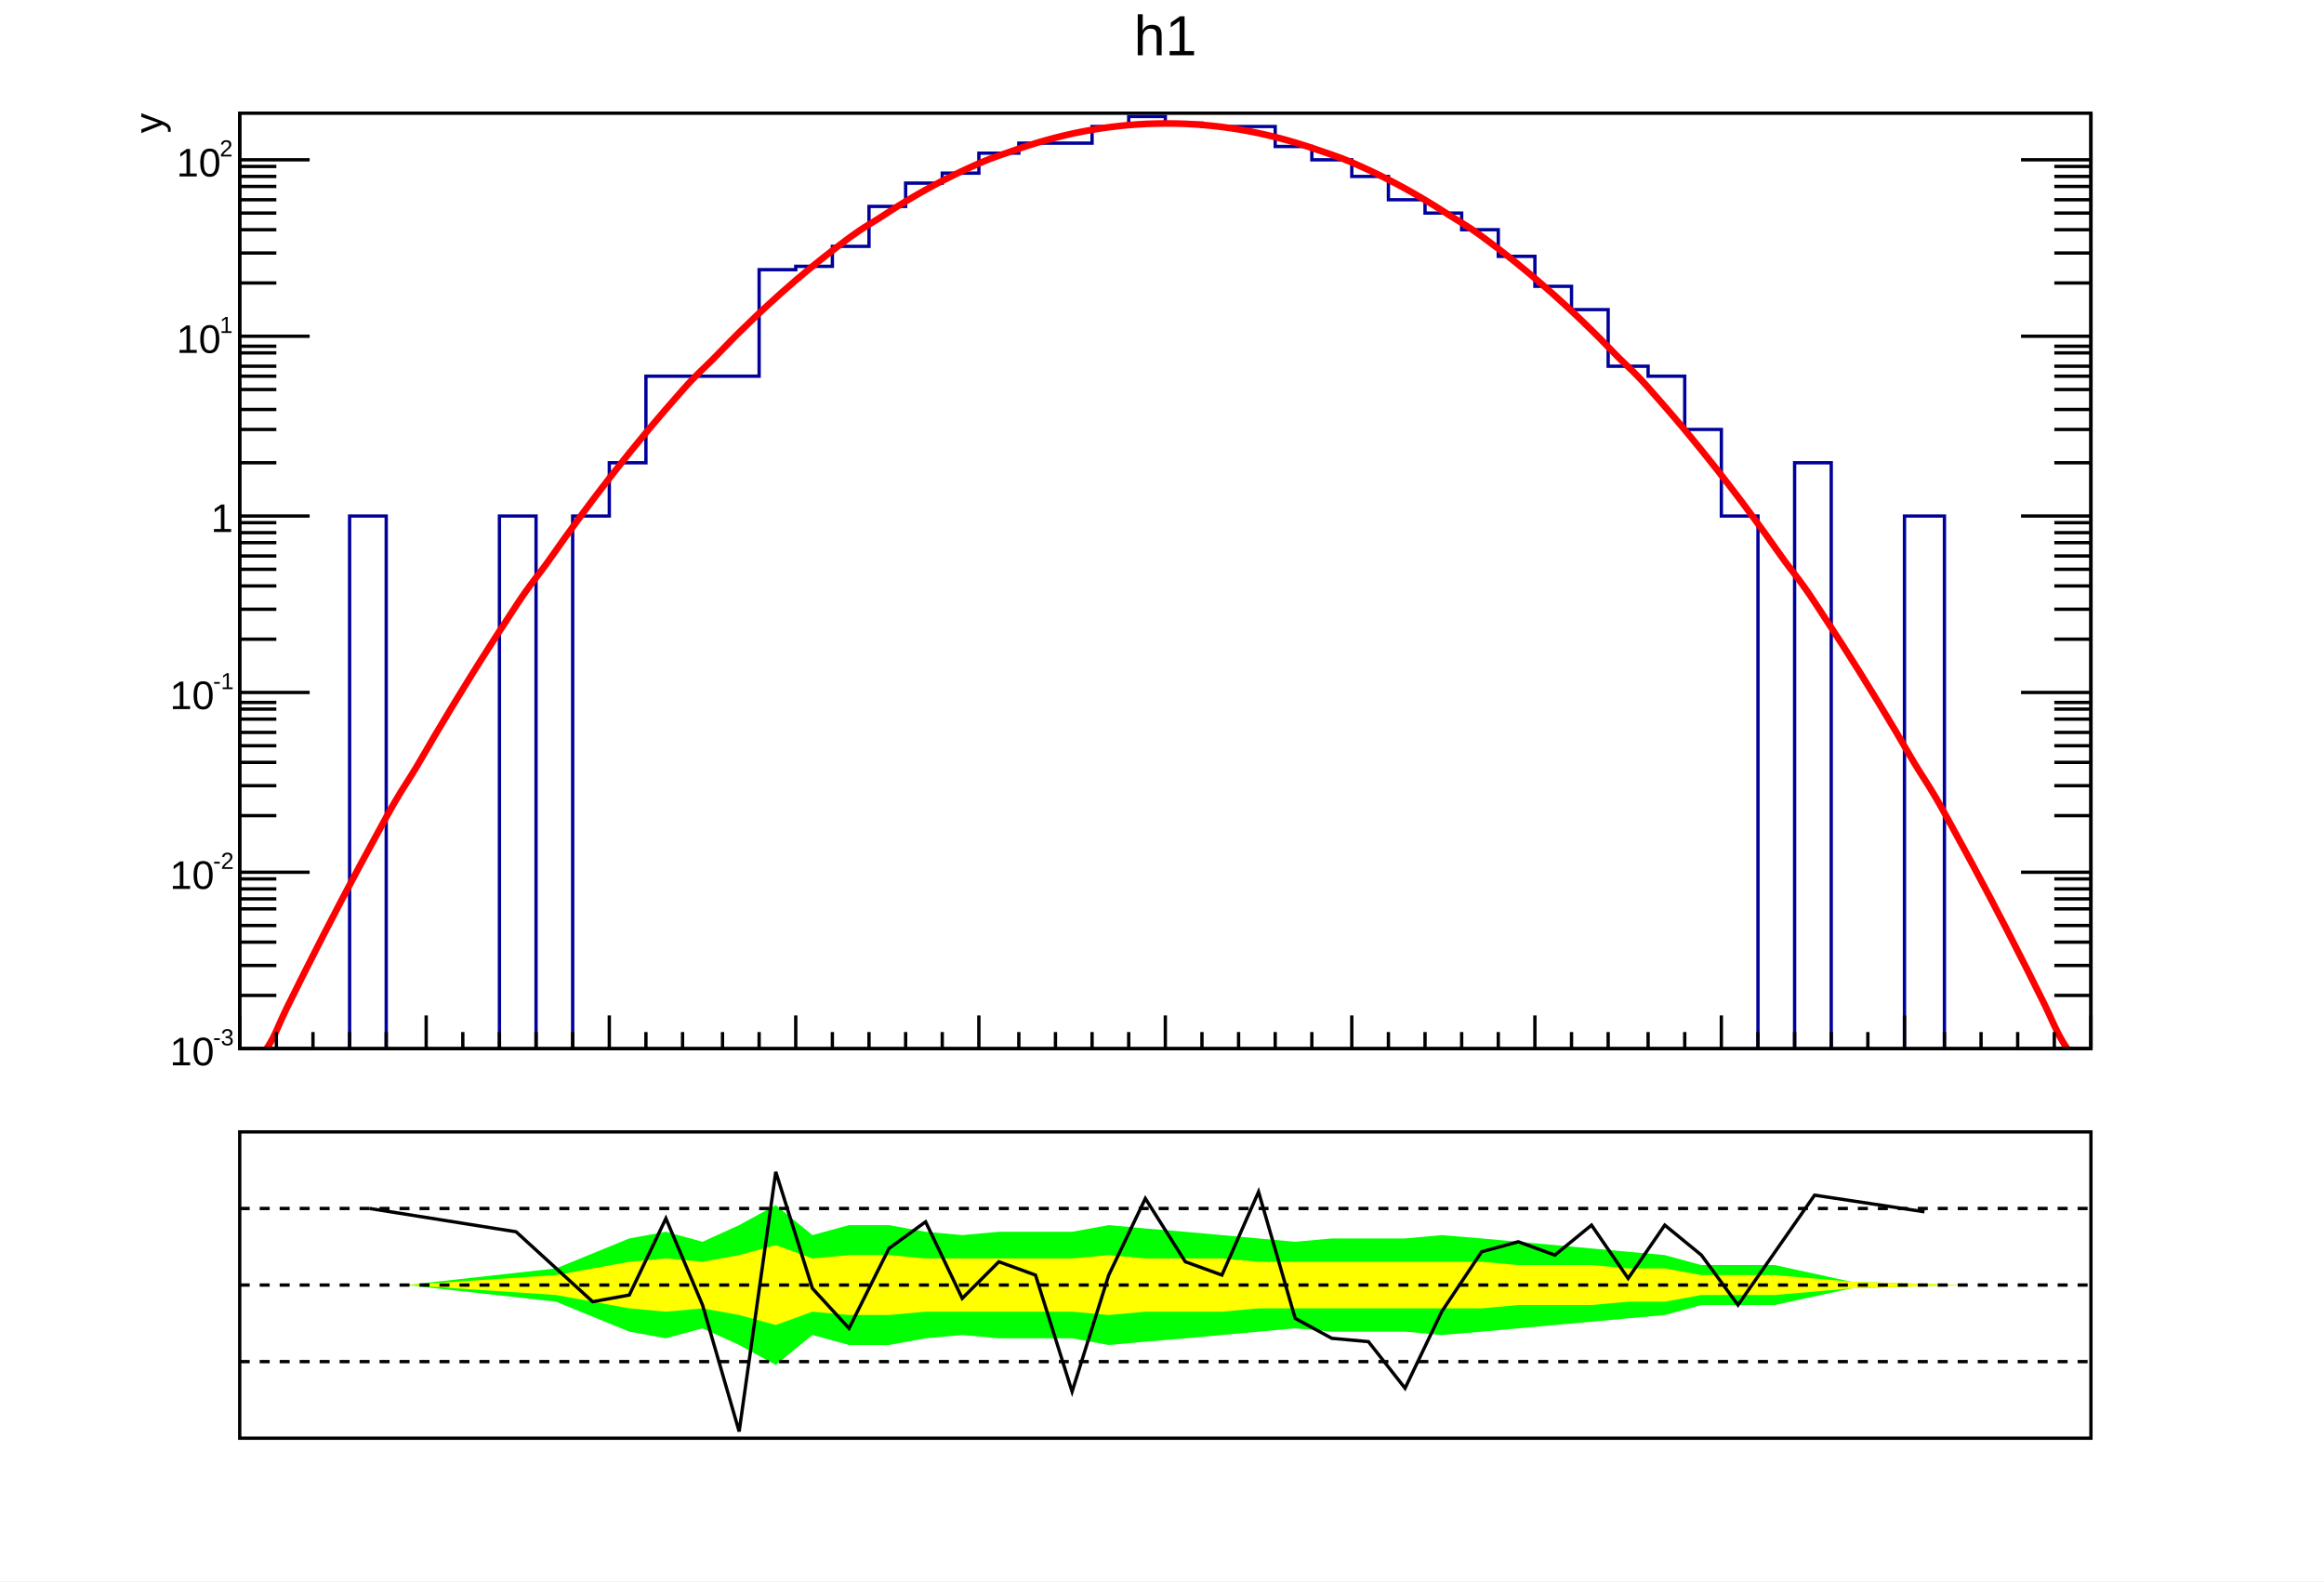
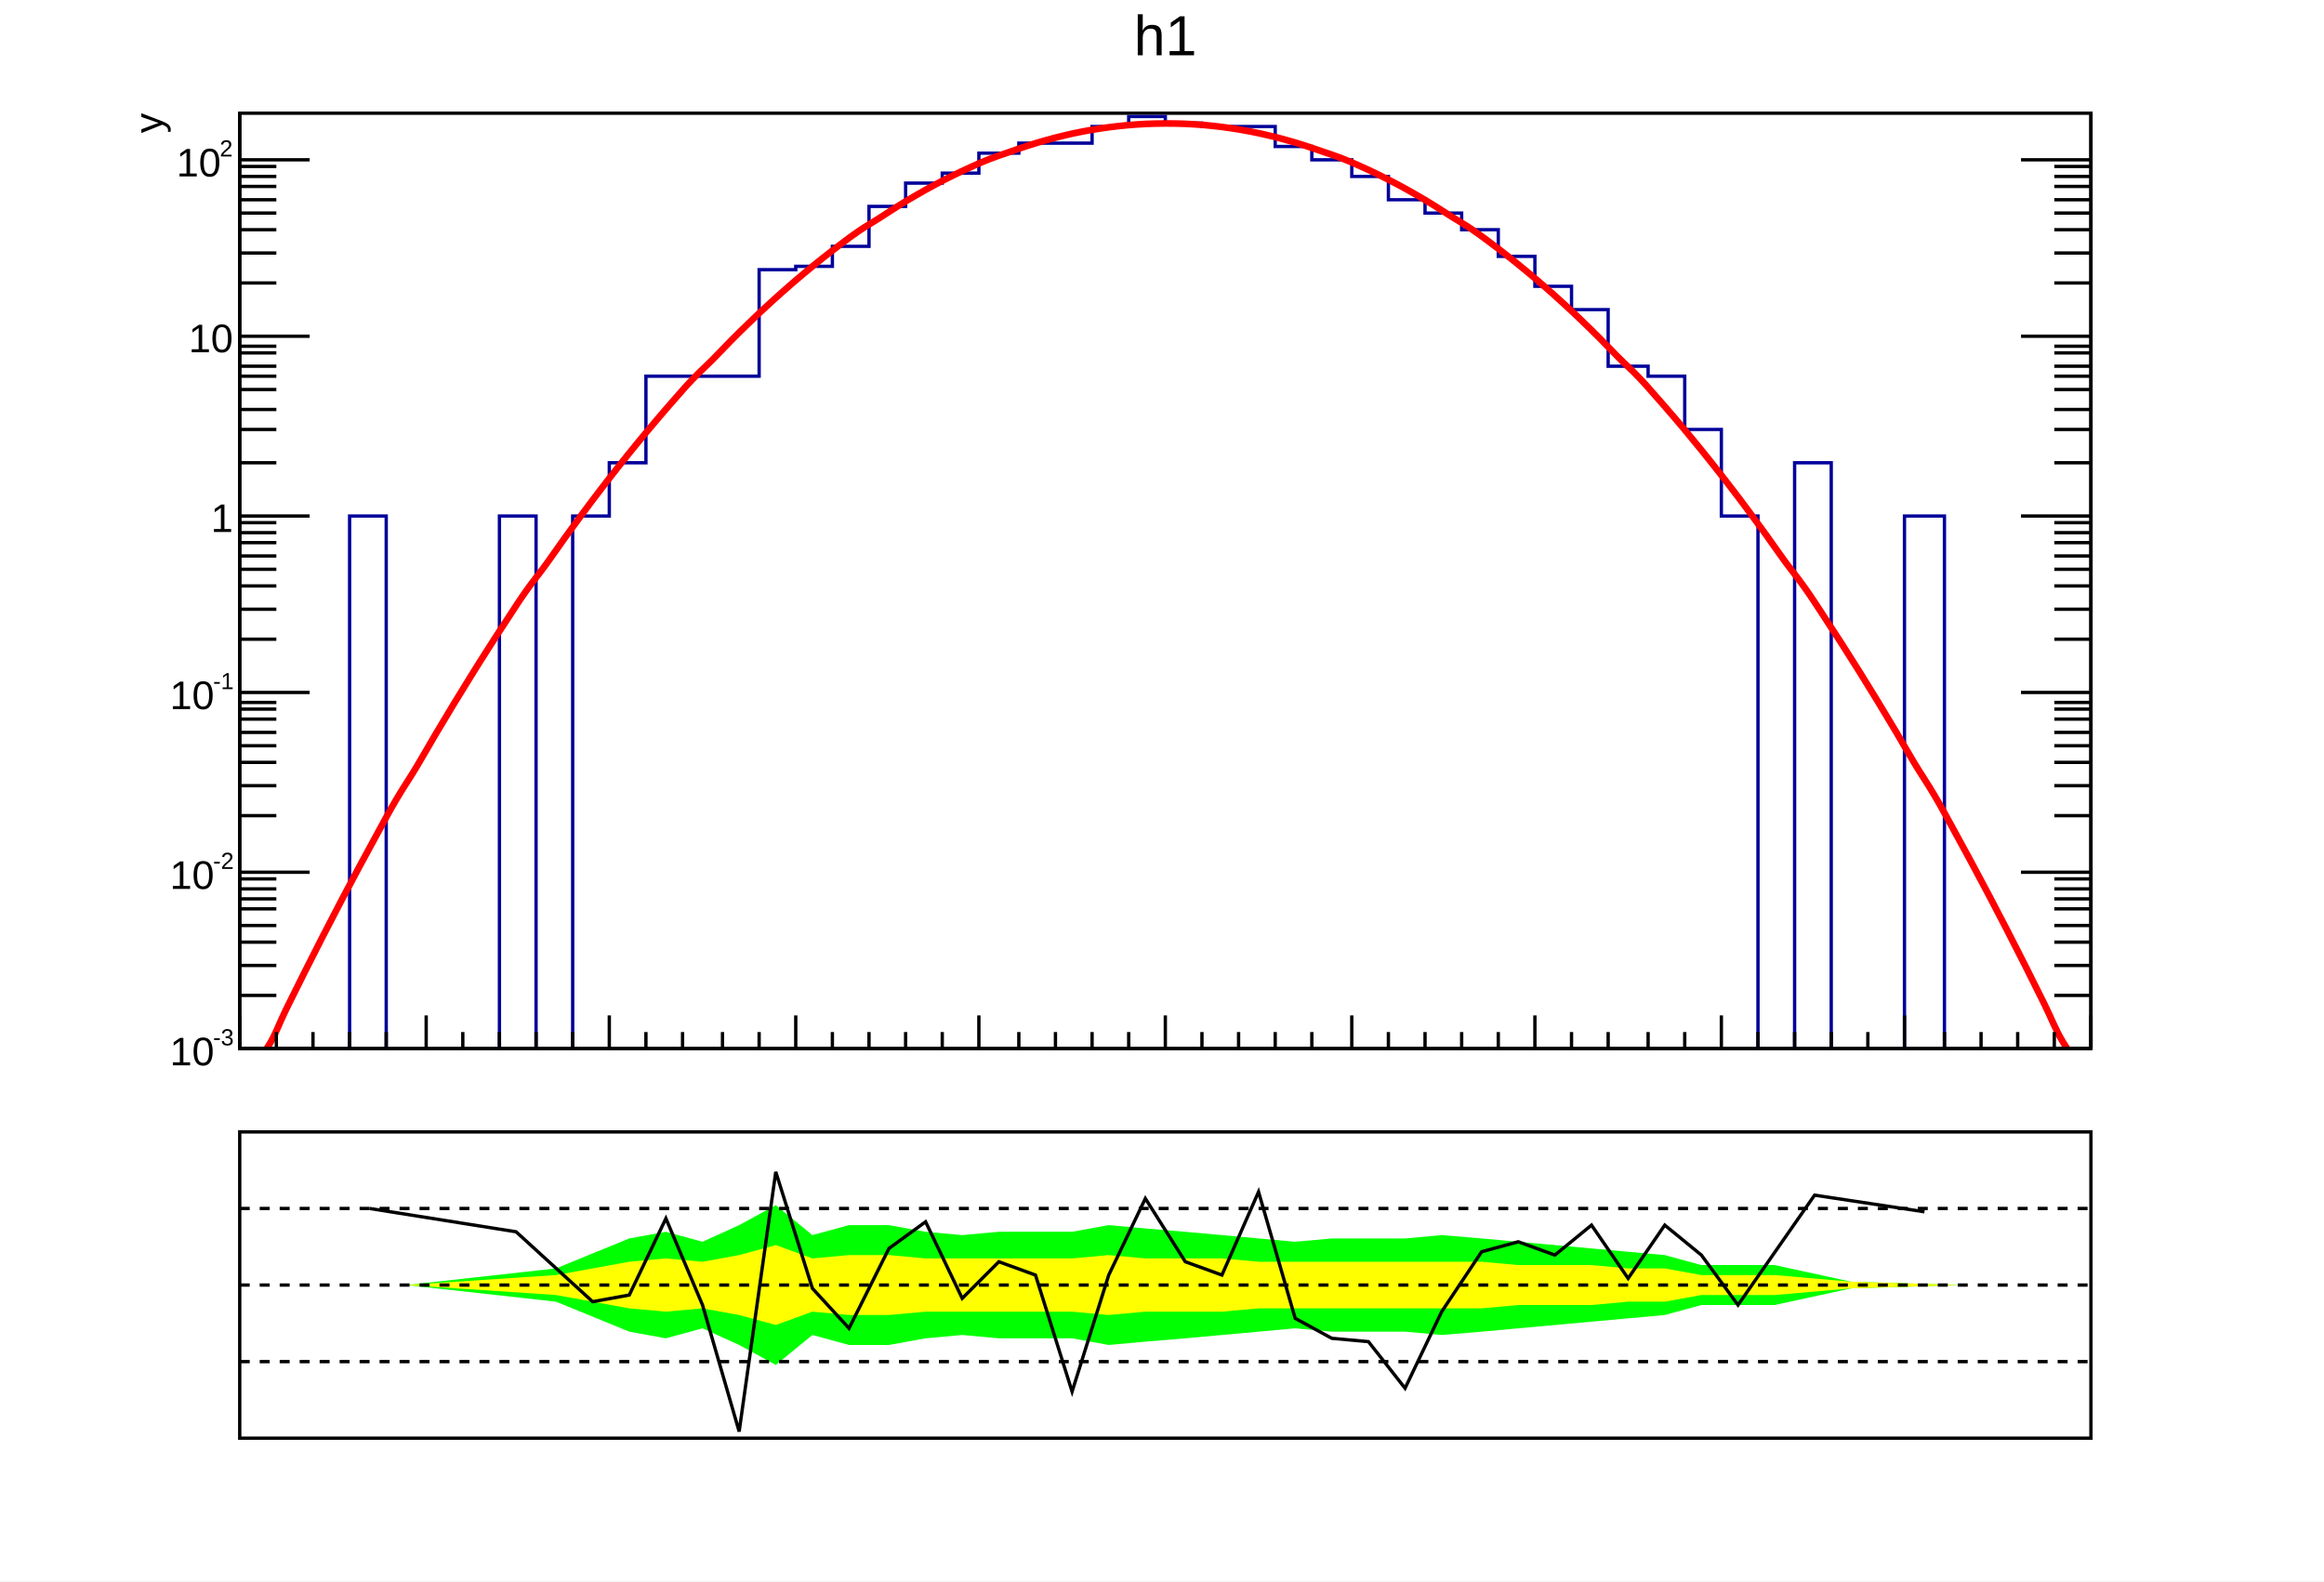
<svg xmlns="http://www.w3.org/2000/svg" viewBox="0 0 698 475" preserveAspectRatio="none" width="698" height="475">
  <path d="M0,0H698V475H0Z" style="fill: white;" />
  <g>
    <svg viewBox="0 0 695 331" preserveAspectRatio="none" x="2" y="1" width="695" height="331">
      <path d="M0,0H695V331H0Z" style="fill: white;" />
      <g>
        <g transform="translate(70,33)">
          <path d="M0,0H556V281H0Z" style="fill: white; stroke: black; stroke-width: 1;" />
          <svg x="0" y="0" overflow="hidden" width="556" height="281" viewBox="0 0 556 281">
            <g>
              <path d="M0,286h33v-165h11v165h34v-165h11v165h11v-165h11v-16h11v-26h34v-32h11v-1h11v-6h11v-12h11v-7h11v-3h11v-6h12v-3h22v-5h11v-3h11v2h11v1h22v6h11v4h12v5h11v7h11v4h11v5h11v8h11v9h11v7h11v17h12v3h11v16h11v26h11v165h11v-181h11v181h22v-165h12v165h44" style="stroke-linejoin: miter; stroke: #00009a; stroke-width: 1; fill: none;" />
            </g>
            <g>
              <path d="M3,286C4.3,285.11,6.3,283.74,8.5,280.35S11.8,273.53,14,269.05S17.3,262.37,19.5,257.99S22.8,251.44,25,247.16S28.3,240.75,30.5,236.56S33.8,230.3,36,226.2S39.3,220.08,41.5,216.08S44.7,210.1,47,206.19S50.7,200.35,53,196.53S56.3,190.83,58.5,187.11S61.8,181.56,64,177.93S67.3,172.51,69.5,168.98S72.8,163.7,75,160.27S78.3,155.13,80.5,151.79S83.7,146.79,86,143.54S89.7,138.69,92,135.53S95.3,130.82,97.5,127.76S100.8,123.19,103,120.22S106.3,115.79,108.5,112.92S111.8,108.63,114,105.85S117.3,101.7,119.5,99.02S122.8,95.01,125,92.42S128.3,88.55,130.5,86.05S133.7,82.33,136,79.93S139.7,76.34,142,74.03S145.3,70.59,147.5,68.37S150.8,65.07,153,62.95S156.3,59.79,158.5,57.76S161.8,54.75,164,52.81S167.3,49.93,169.5,48.09S172.8,45.36,175,43.61S178.3,41.02,180.5,39.36S183.7,36.91,186,35.35S189.7,33.04,192,31.58S195.3,29.4,197.5,28.03S200.8,26,203,24.73S206.3,22.84,208.5,21.65S211.8,19.91,214,18.82S217.3,17.21,219.5,16.22S222.7,14.75,225,13.85S228.7,12.52,231,11.72S234.3,10.53,236.5,9.82S239.8,8.78,242,8.16S245.3,7.26,247.5,6.73S250.8,5.97,253,5.54S256.3,4.92,258.5,4.59S261.8,4.11,264,3.87S267.3,3.53,269.5,3.38S272.7,3.18,275,3.13S278.7,3.07,281,3.11S284.3,3.2,286.5,3.33S289.8,3.56,292,3.79S295.3,4.16,297.5,4.48S300.8,4.99,303,5.4S306.3,6.05,308.5,6.56S311.8,7.35,314,7.96S317.3,8.89,319.5,9.59S322.7,10.66,325,11.45S328.7,12.67,331,13.55S334.3,14.91,336.5,15.89S339.8,17.38,342,18.46S345.3,20.1,347.5,21.27S350.8,23.04,353,24.31S356.3,26.22,358.5,27.58S361.7,29.64,364,31.09S367.7,33.29,370,34.84S373.3,37.18,375.5,38.82S378.8,41.3,381,43.04S384.3,45.66,386.5,47.49S389.8,50.25,392,52.17S395.3,55.08,397.5,57.09S400.8,60.14,403,62.25S406.3,65.44,408.5,67.64S411.7,70.97,414,73.27S417.7,76.74,420,79.13S423.3,82.74,425.5,85.23S428.8,88.98,431,91.56S434.3,95.45,436.5,98.13S439.8,102.16,442,104.93S445.3,109.11,447.5,111.97S450.8,116.28,453,119.24S456.3,123.7,458.5,126.75S461.7,131.35,464,134.49S467.7,139.23,470,142.47S473.3,147.35,475.5,150.68S478.8,155.7,481,159.13S484.3,164.29,486.5,167.81S489.8,173.12,492,176.73S495.3,182.18,497.5,185.88S500.7,191.47,503,195.27S506.7,201,509,204.9S512.3,210.76,514.5,214.75S517.8,220.76,520,224.85S523.3,231,525.5,235.18S528.8,241.47,531,245.74S534.3,252.17,536.5,256.54S539.8,263.11,542,267.57S545.3,275.16,547.5,278.84S551.74,284.71,553,286" style="fill: none; stroke: red; stroke-width: 2;" />
            </g>
          </svg>
          <g>
            <g transform="translate(0,281)">
              <path d="M0,0h556M0,-10V0M11,-5V0M22,-5V0M33,-5V0M44,-5V0M56,-10V0M67,-5V0M78,-5V0M89,-5V0M100,-5V0M111,-10V0M122,-5V0M133,-5V0M145,-5V0M156,-5V0M167,-10V0M178,-5V0M189,-5V0M200,-5V0M211,-5V0M222,-10V0M234,-5V0M245,-5V0M256,-5V0M267,-5V0M278,-10V0M289,-5V0M300,-5V0M311,-5V0M322,-5V0M334,-10V0M345,-5V0M356,-5V0M367,-5V0M378,-5V0M389,-10V0M400,-5V0M411,-5V0M423,-5V0M434,-5V0M445,-10V0M456,-5V0M467,-5V0M478,-5V0M489,-5V0M500,-10V0M512,-5V0M523,-5V0M534,-5V0M545,-5V0M556,-10V0" style="stroke: black; stroke-width: 1;" />
            </g>
            <g>
              <path d="M0,0v281M556,0v281M21,281H0M11,265H0M11,256H0M11,249H0M11,244H0M11,239H0M11,236H0M11,233H0M11,230H0M21,228H0M11,211H0M11,202H0M11,195H0M11,190H0M11,186H0M11,182H0M11,179H0M11,177H0M21,174H0M11,158H0M11,149H0M11,142H0M11,137H0M11,133H0M11,129H0M11,126H0M11,123H0M21,121H0M11,105H0M11,95H0M11,89H0M11,83H0M11,79H0M11,76H0M11,72H0M11,70H0M21,67H0M11,51H0M11,42H0M11,35H0M11,30H0M11,26H0M11,22H0M11,19H0M11,16H0M21,14H0M535,281H556M545,265H556M545,256H556M545,249H556M545,244H556M545,239H556M545,236H556M545,233H556M545,230H556M535,228H556M545,211H556M545,202H556M545,195H556M545,190H556M545,186H556M545,182H556M545,179H556M545,177H556M535,174H556M545,158H556M545,149H556M545,142H556M545,137H556M545,133H556M545,129H556M545,126H556M545,123H556M535,121H556M545,105H556M545,95H556M545,89H556M545,83H556M545,79H556M545,76H556M545,72H556M545,70H556M535,67H556M545,51H556M545,42H556M545,35H556M545,30H556M545,26H556M545,22H556M545,19H556M545,16H556M535,14H556" style="stroke: black; stroke-width: 1;" />
              <g font-family="Arial" font-size="12" space="preserve">
                <g transform="translate(-21,286)">
                  <text fill="black" font-size="12">
          10
         </text>
                  <text fill="black" font-size="7" transform="translate(13,-6)">
          -3
         </text>
                </g>
                <g transform="translate(-21,233)">
                  <text fill="black" font-size="12">
          10
         </text>
                  <text fill="black" font-size="7" transform="translate(13,-6)">
          -2
         </text>
                </g>
                <g transform="translate(-21,179)">
                  <text fill="black" font-size="12">
          10
         </text>
                  <text fill="black" font-size="7" transform="translate(13,-6)">
          -1
         </text>
                </g>
                <text fill="black" text-anchor="end" dy=".4em" transform="translate(-2,121)">
         1
        </text>
-                 <g transform="translate(-19,72)">
-                   <text fill="black" font-size="12">
-           10
-          </text>
-                   <text fill="black" font-size="7" transform="translate(13,-6)">
-           1
-          </text>
-                 </g>
+                 <text fill="black" text-anchor="end" dy=".4em" transform="translate(-2,67)">
+          10
+         </text>
                <g transform="translate(-19,19)">
                  <text fill="black" font-size="12">
          10
         </text>
                  <text fill="black" font-size="7" transform="translate(13,-6)">
          2
         </text>
                </g>
              </g>
              <g font-family="Arial" font-size="12" space="preserve" transform="translate(-28)">
                <text fill="black" text-anchor="end" dy=".4em" transform="rotate(270)">
         y
        </text>
              </g>
            </g>
          </g>
        </g>
        <g transform="translate(70,2)" font-family="Arial" font-size="17" space="preserve">
          <text fill="black" text-anchor="middle" dy=".8em" transform="translate(278)">
      h1
     </text>
        </g>
      </g>
    </svg>
    <svg viewBox="0 0 695 141" preserveAspectRatio="none" x="2" y="333" width="695" height="141">
      <path d="M0,0H695V141H0Z" style="fill: white;" />
      <g>
        <g transform="translate(70,7)">
          <path d="M0,0H556V92H0Z" style="fill: white; stroke: black; stroke-width: 1;" />
          <svg x="0" y="0" overflow="hidden" width="556" height="92" viewBox="0 0 556 92">
            <g>
              <path d="M50,46l45,5l22,9l11,2l11,-3l11,5l11,6l11,-9l11,3h12l11,-2l11,-1l11,1h22l11,2l11,-1l12,-1l11,-1l11,-1l11,-1l11,1h22l11,1l12,-1l11,-1l11,-1l11,-1l11,-1l11,-1l11,-3h22l23,-5l33,-1L517,46l-33,-1l-23,-5h-22l-11,-3l-11,-1l-11,-1l-11,-1l-11,-1l-11,-1l-12,-1l-11,1h-22l-11,1l-11,-1l-11,-1l-11,-1l-12,-1l-11,-1l-11,2h-22l-11,1l-11,-1l-11,-2h-12l-11,3l-11,-9l-11,6l-11,5l-11,-3l-11,2l-22,9l-45,5Z" style="fill: #00ff00;" />
            </g>
            <g>
              <path d="M50,46l45,3l22,4l11,1l11,-1l11,2l11,3l11,-4l11,1h12l11,-1h44l11,1l11,-1h23l11,-1h67l11,-1h22l11,-1h11l11,-2h22l23,-2l33,-1L517,46l-33,-1l-23,-2h-22l-11,-2h-11l-11,-1h-22l-11,-1h-67l-11,-1h-23l-11,-1l-11,1h-44l-11,-1h-12l-11,1l-11,-4l-11,3l-11,2l-11,-1l-11,1l-22,4l-45,3Z" style="fill: #ffff00;" />
            </g>
            <g>
              <path d="M39,23l44,7l23,21l11,-2l11,-23l11,26l11,38l11,-78l11,35l11,12l12,-24l11,-8l11,23l11,-11l11,4l11,35l11,-35l11,-23l12,19l11,4l11,-25l11,38l11,6l11,1l11,14l11,-23l12,-18l11,-3l11,4l11,-9l11,16l11,-16l11,9l11,15l23,-33l33,5" style="stroke: black; stroke-width: 1; fill: none;" />
            </g>
          </svg>
        </g>
        <g>
          <path d="M70,30H625" style="stroke: black; stroke-width: 1; stroke-dasharray: 3,3;" />
        </g>
        <g>
          <path d="M70,53H625" style="stroke: black; stroke-width: 1; stroke-dasharray: 3,3;" />
        </g>
        <g>
          <path d="M70,76H625" style="stroke: black; stroke-width: 1; stroke-dasharray: 3,3;" />
        </g>
      </g>
    </svg>
  </g>
</svg>
